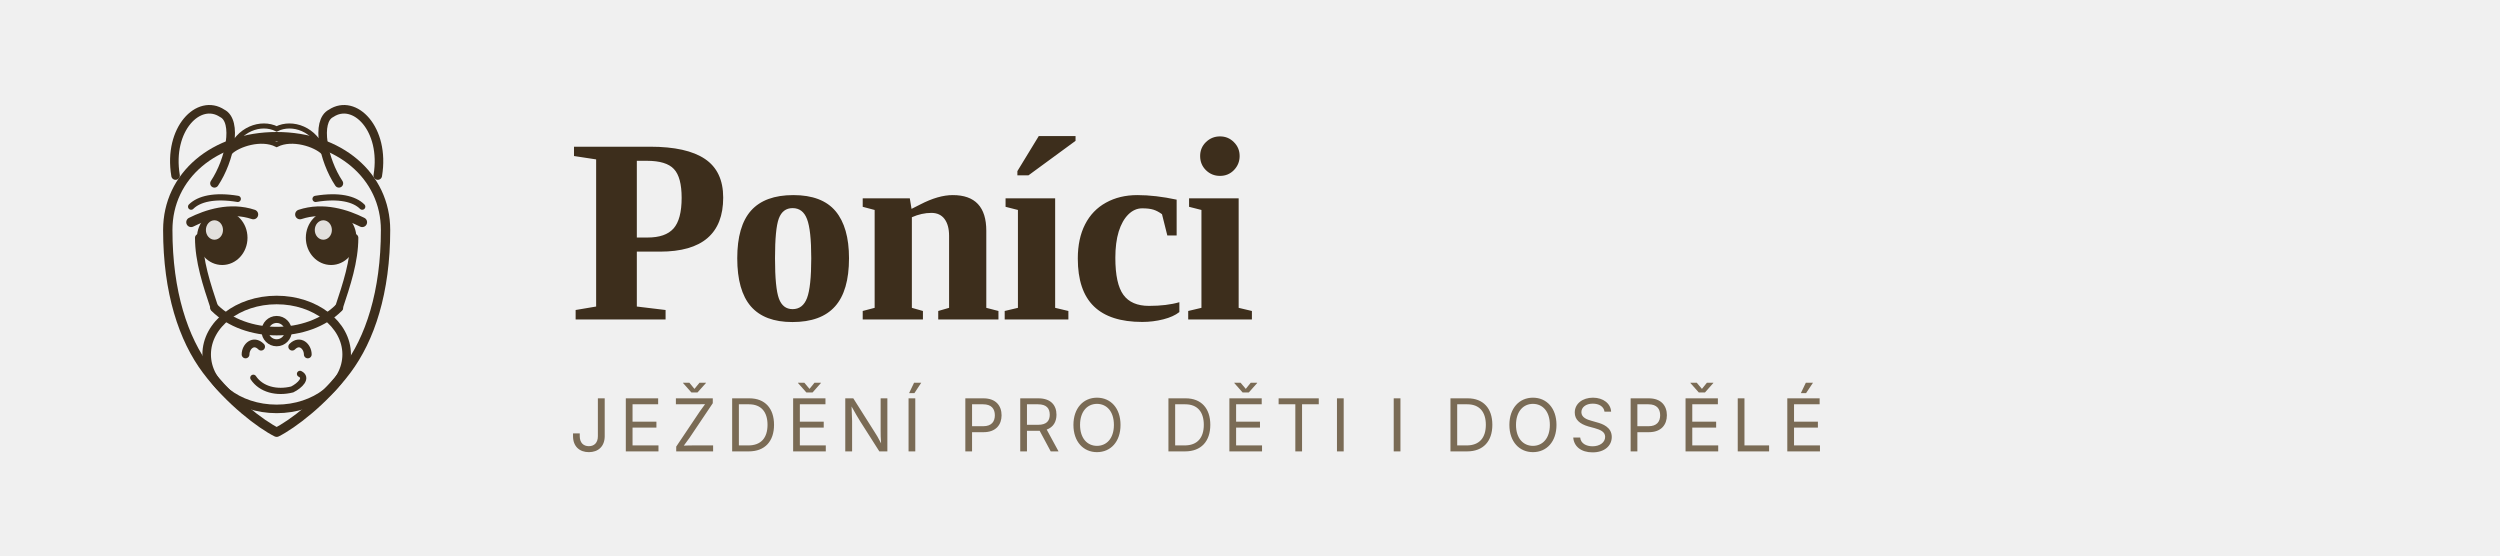
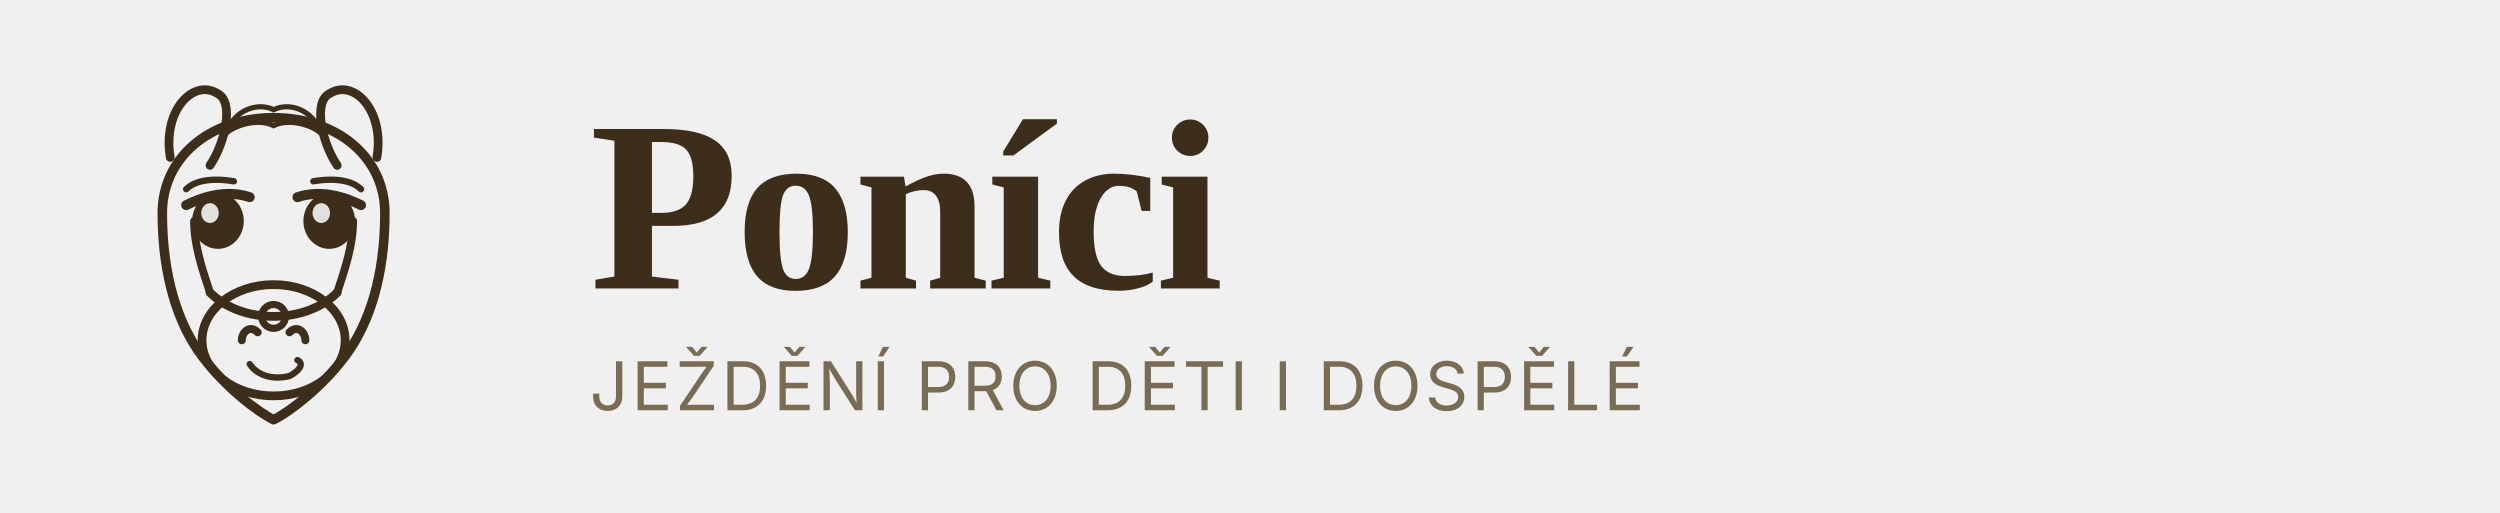
- <svg xmlns="http://www.w3.org/2000/svg" viewBox="0 0 360 80" fill="none">
-   <g transform="translate(4, 4) scale(0.56)">
+ <svg xmlns="http://www.w3.org/2000/svg" viewBox="0 0 390 80" fill="none">
+   <g transform="translate(3, 1) scale(0.62)">
    <path d="M38 38 C36 26, 44 18, 50 22 C54 24, 52 34, 48 40" fill="none" stroke="#3D2E1C" stroke-width="2.2" stroke-linecap="round" stroke-linejoin="round" />
    <path d="M90 38 C92 26, 84 18, 78 22 C74 24, 76 34, 80 40" fill="none" stroke="#3D2E1C" stroke-width="2.2" stroke-linecap="round" stroke-linejoin="round" />
    <path d="M36 52 C36 38, 48 28, 64 28 C80 28, 92 38, 92 52 C92 68, 88 80, 82 88 C76 96, 68 102, 64 104 C60 102, 52 96, 46 88 C40 80, 36 68, 36 52Z" fill="none" stroke="#3D2E1C" stroke-width="2.4" stroke-linecap="round" stroke-linejoin="round" />
    <path d="M52 32 C54 26, 60 24, 64 26 C68 24, 74 26, 76 32 C74 30, 68 28, 64 30 C60 28, 54 30, 52 32Z" fill="none" stroke="#3D2E1C" stroke-width="1.3" stroke-linecap="round" />
    <ellipse cx="50" cy="54" rx="6.5" ry="7" fill="#3D2E1C" />
    <ellipse cx="48" cy="52" rx="2.2" ry="2.5" fill="white" opacity="0.85" />
    <ellipse cx="78" cy="54" rx="6.5" ry="7" fill="#3D2E1C" />
    <ellipse cx="76" cy="52" rx="2.2" ry="2.5" fill="white" opacity="0.85" />
    <path d="M42 46 C44 44, 48 43, 54 44" stroke="#3D2E1C" stroke-width="1.6" stroke-linecap="round" fill="none" />
    <path d="M86 46 C84 44, 80 43, 74 44" stroke="#3D2E1C" stroke-width="1.6" stroke-linecap="round" fill="none" />
    <ellipse cx="64" cy="84" rx="18" ry="14" fill="none" stroke="#3D2E1C" stroke-width="2.2" stroke-linecap="round" />
    <path d="M56 84 C56 82, 58 80, 60 82" stroke="#3D2E1C" stroke-width="2" stroke-linecap="round" fill="none" />
    <path d="M72 84 C72 82, 70 80, 68 82" stroke="#3D2E1C" stroke-width="2" stroke-linecap="round" fill="none" />
    <path d="M58 90 C60 93, 64 94, 68 93 C70 92, 72 90, 70 89" stroke="#3D2E1C" stroke-width="1.6" stroke-linecap="round" fill="none" />
    <path d="M42 50 C46 48, 52 46, 58 48" stroke="#3D2E1C" stroke-width="2.5" stroke-linecap="round" fill="none" />
    <path d="M86 50 C82 48, 76 46, 70 48" stroke="#3D2E1C" stroke-width="2.5" stroke-linecap="round" fill="none" />
    <path d="M48 72 C52 76, 58 78, 64 78 C70 78, 76 76, 80 72" stroke="#3D2E1C" stroke-width="2.2" stroke-linecap="round" fill="none" />
    <path d="M44 54 C44 60, 46 66, 48 72" stroke="#3D2E1C" stroke-width="2" stroke-linecap="round" fill="none" />
    <path d="M84 54 C84 60, 82 66, 80 72" stroke="#3D2E1C" stroke-width="2" stroke-linecap="round" fill="none" />
    <circle cx="64" cy="78" r="3" fill="none" stroke="#3D2E1C" stroke-width="1.8" />
  </g>
-   <text x="82" y="46" font-family="Georgia, 'Times New Roman', serif" font-size="38" font-weight="600" fill="#3D2E1C" letter-spacing="-0.5">Poníci</text>
-   <text x="82" y="65" font-family="Inter, Helvetica, Arial, sans-serif" font-size="10.5" fill="#7A6B55" letter-spacing="1.2">JEŽDĚNÍ PRO DĚTI I DOSPĚLÉ</text>
+   <text x="92" y="45" font-family="Georgia, 'Times New Roman', serif" font-size="38" font-weight="600" fill="#3D2E1C" letter-spacing="-0.5">Poníci</text>
+   <text x="92" y="64" font-family="Inter, Helvetica, Arial, sans-serif" font-size="10.5" fill="#7A6B55" letter-spacing="0.55">JEŽDĚNÍ PRO DĚTI I DOSPĚLÉ</text>
</svg>
